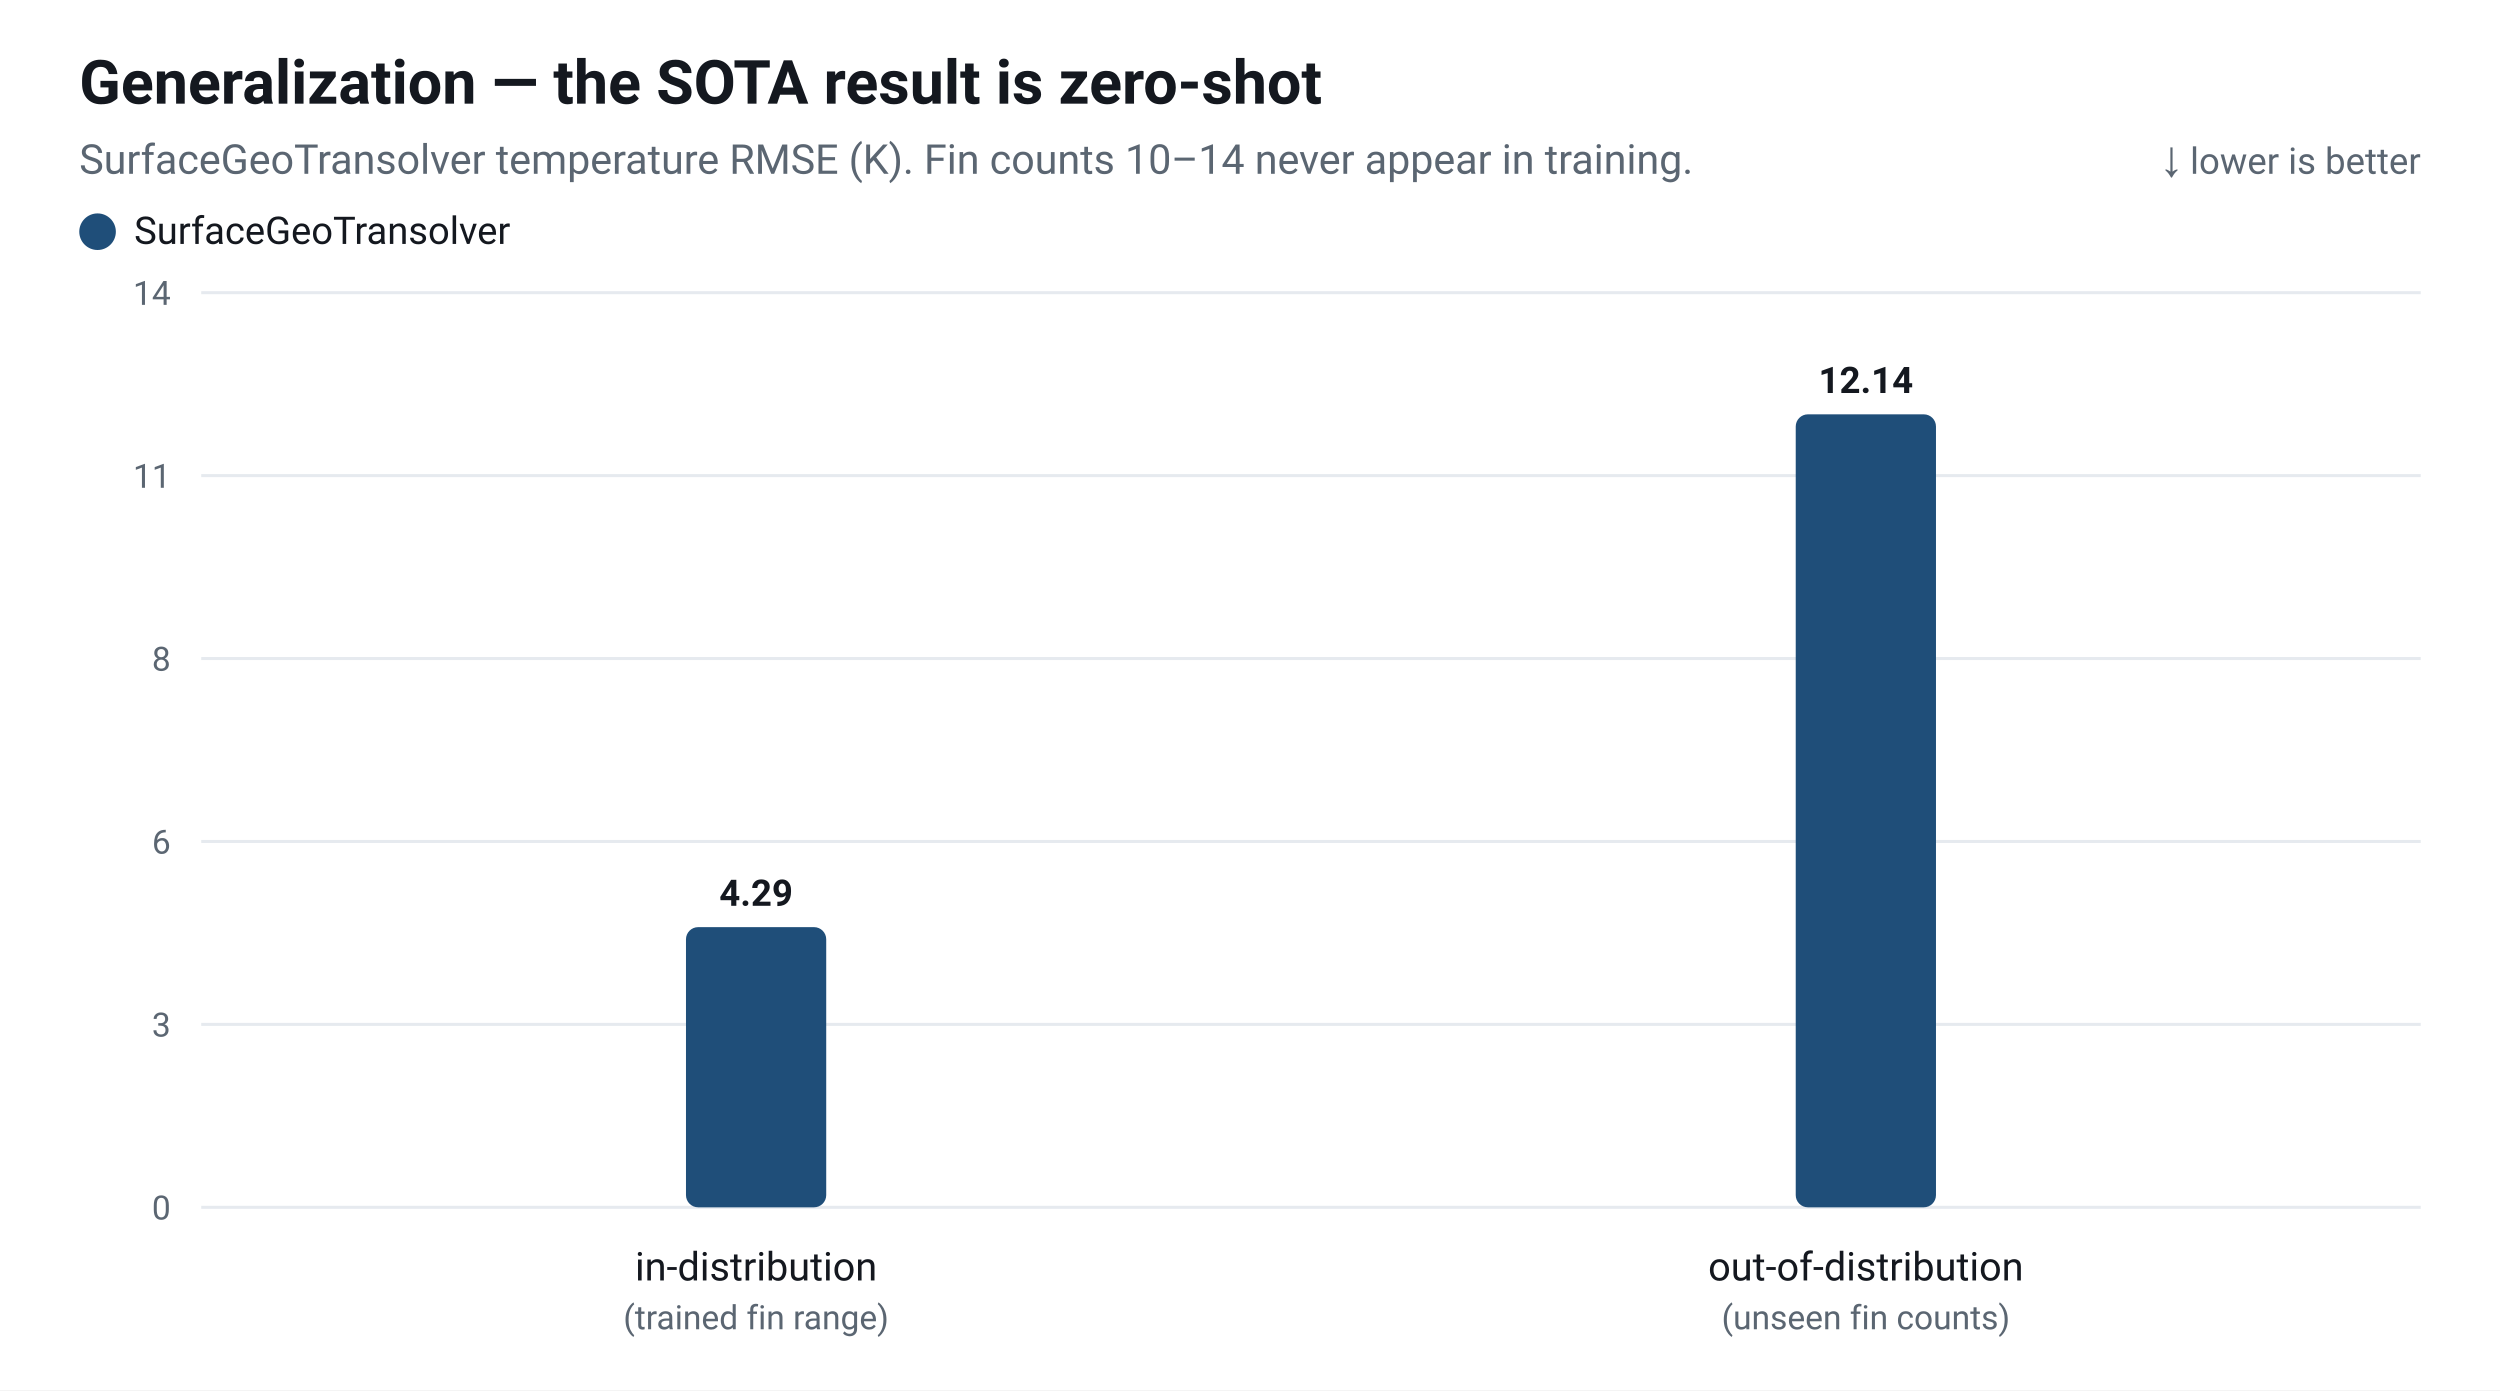
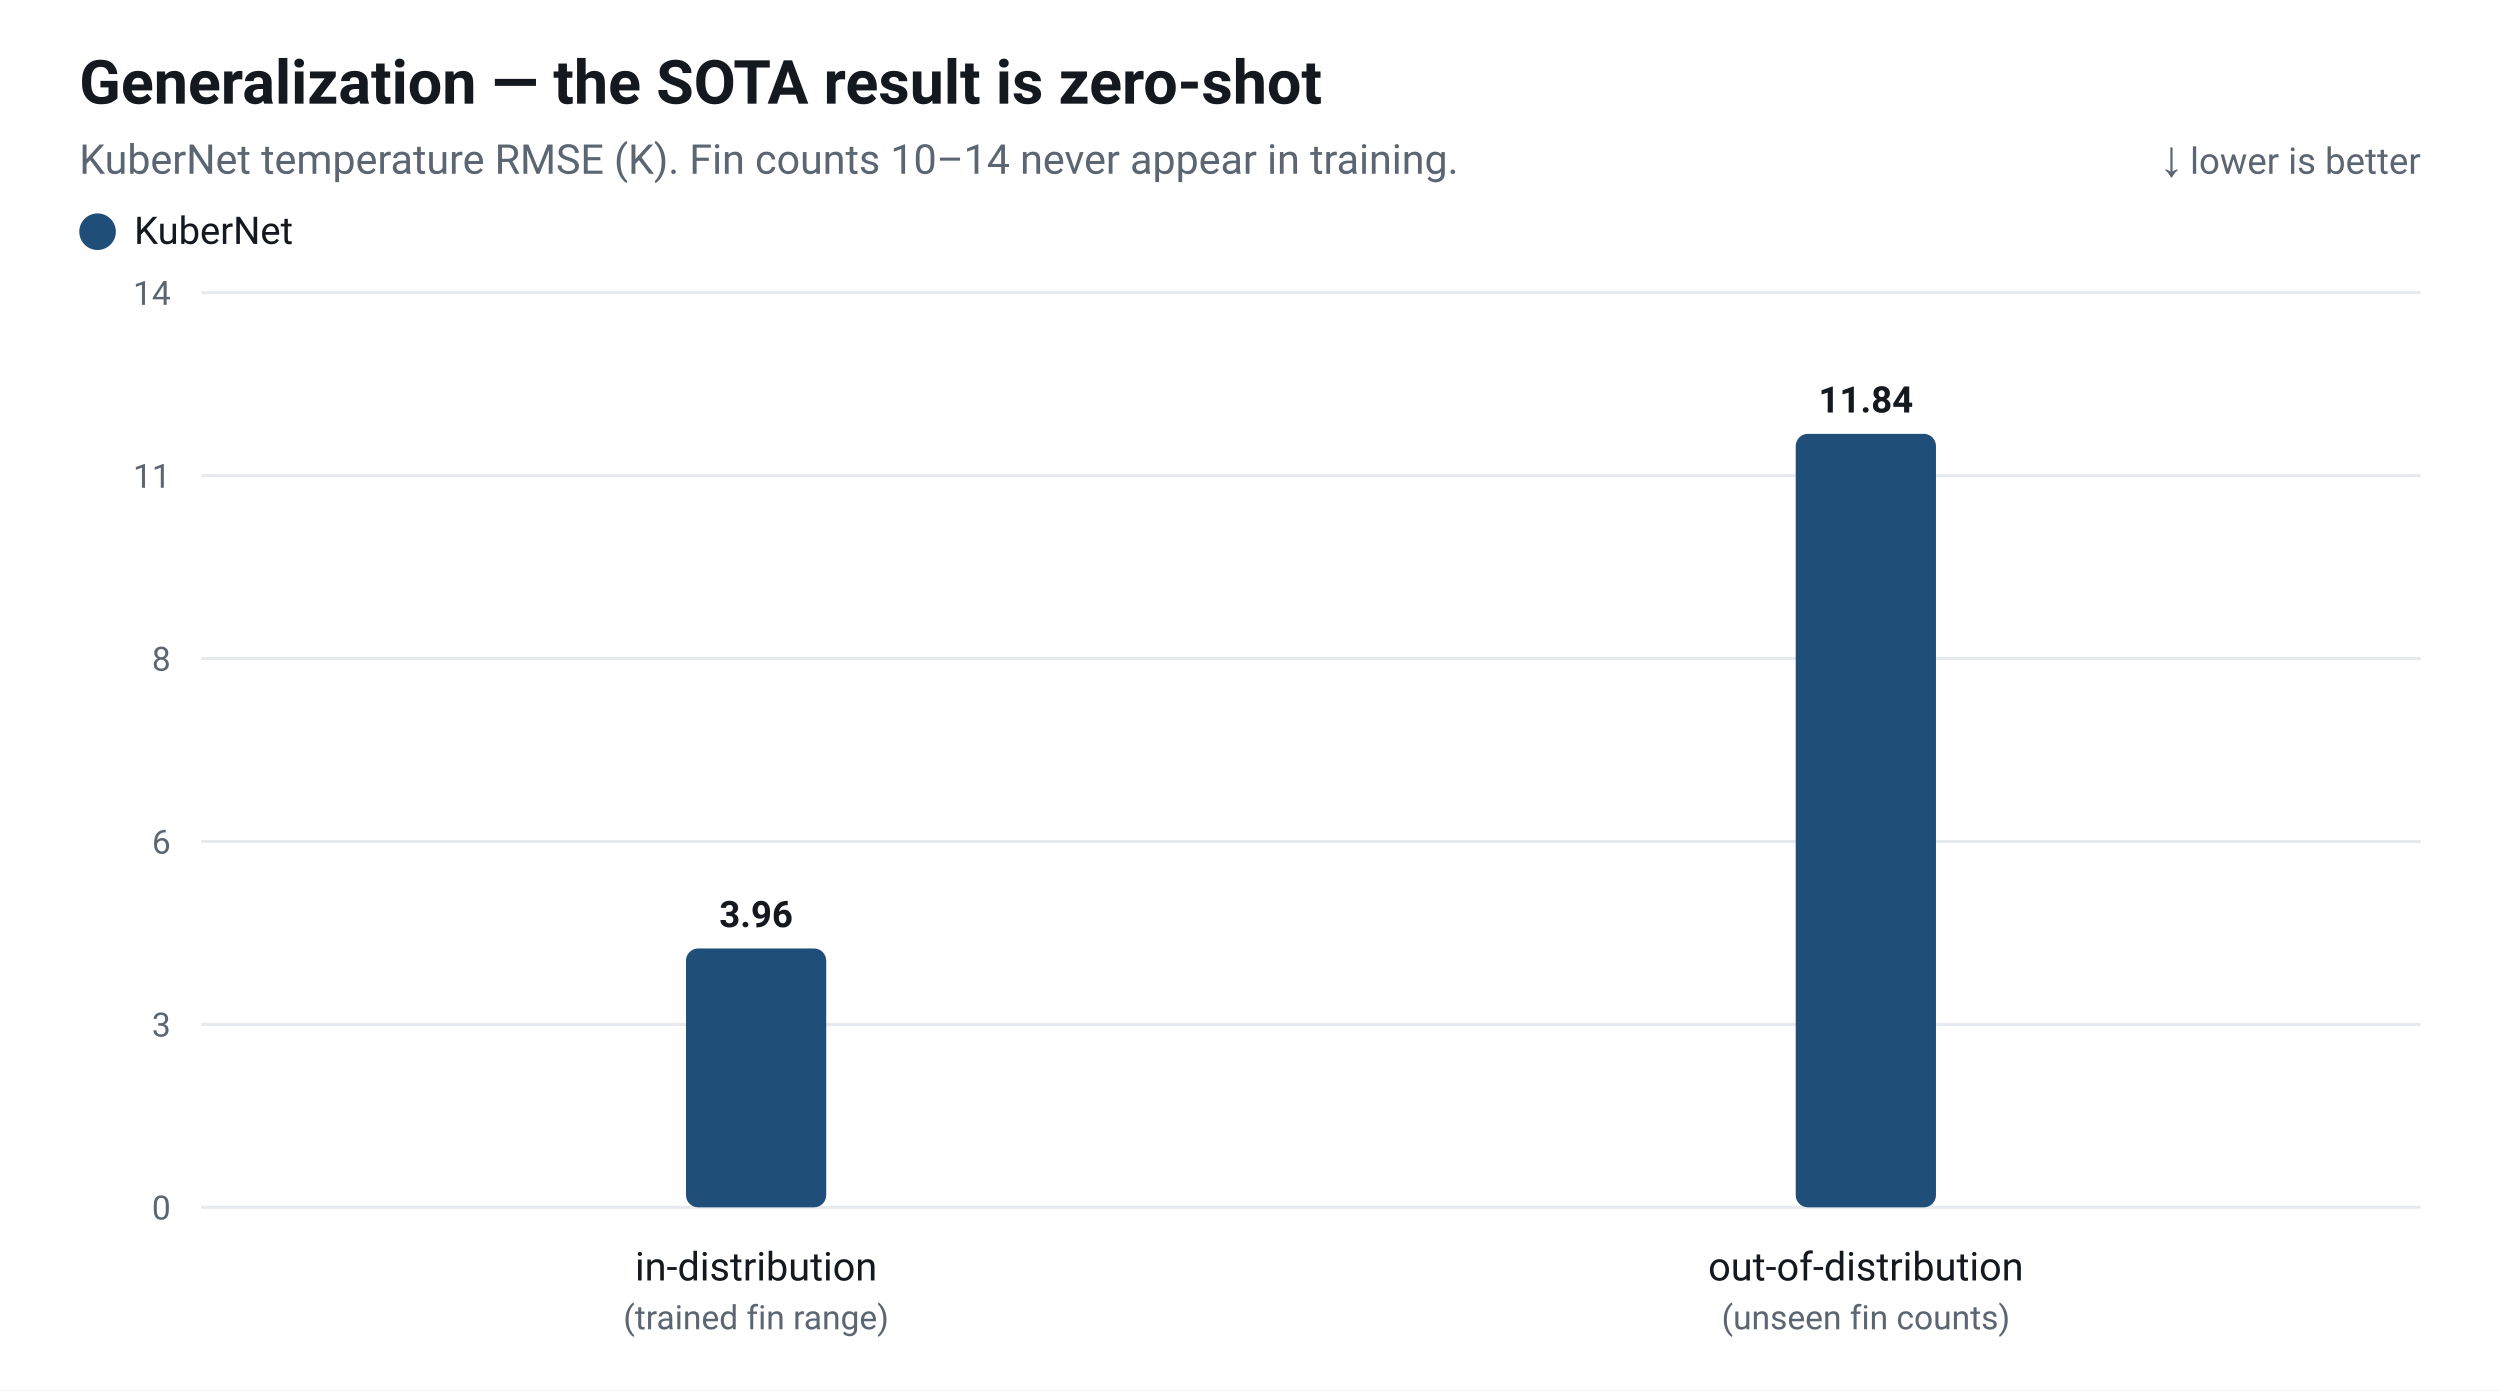
<svg xmlns="http://www.w3.org/2000/svg" width="820" height="456" viewBox="0 0 820 456" font-family="-apple-system,BlinkMacSystemFont,'Segoe UI',Roboto,Helvetica,Arial,sans-serif" role="img" aria-label="Generalization — the SOTA result is zero-shot">
  <rect width="820" height="456" fill="#FFFFFF" />
  <text x="26" y="34" font-size="20" font-weight="700" fill="#14181F">Generalization — the SOTA result is zero-shot</text>
-   <text x="26" y="57" font-size="13.5" fill="#5B6672">SurfaceGeoTransolver temperature RMSE (K). Fin counts 10–14 never appear in training.</text>
+   <text x="26" y="57" font-size="13.5" fill="#5B6672">KuberNet temperature RMSE (K). Fin counts 10–14 never appear in training.</text>
  <text x="794" y="57" font-size="12" fill="#5B6672" text-anchor="end">↓ lower is better</text>
  <circle cx="32" cy="76" r="6" fill="#1F4E79" />
-   <text x="44" y="80" font-size="12.5" fill="#14181F">SurfaceGeoTransolver</text>
+   <text x="44" y="80" font-size="12.5" fill="#14181F">KuberNet</text>
  <line x1="66" y1="396.0" x2="794" y2="396.0" stroke="#E6EAEF" stroke-width="1" />
  <text x="56" y="400.0" font-size="11" fill="#5B6672" text-anchor="end">0</text>
  <line x1="66" y1="336.0" x2="794" y2="336.0" stroke="#E6EAEF" stroke-width="1" />
  <text x="56" y="340.0" font-size="11" fill="#5B6672" text-anchor="end">3</text>
  <line x1="66" y1="276.0" x2="794" y2="276.0" stroke="#E6EAEF" stroke-width="1" />
  <text x="56" y="280.0" font-size="11" fill="#5B6672" text-anchor="end">6</text>
  <line x1="66" y1="216.0" x2="794" y2="216.0" stroke="#E6EAEF" stroke-width="1" />
  <text x="56" y="220.0" font-size="11" fill="#5B6672" text-anchor="end">8</text>
  <line x1="66" y1="156.0" x2="794" y2="156.0" stroke="#E6EAEF" stroke-width="1" />
  <text x="56" y="160.0" font-size="11" fill="#5B6672" text-anchor="end">11</text>
  <line x1="66" y1="96.0" x2="794" y2="96.0" stroke="#E6EAEF" stroke-width="1" />
  <text x="56" y="100.0" font-size="11" fill="#5B6672" text-anchor="end">14</text>
-   <rect x="225.0" y="304.1" width="46.0" height="91.9" rx="4" fill="#1F4E79" />
-   <text x="248.0" y="297.1" font-size="12" font-weight="700" fill="#14181F" text-anchor="middle">4.29</text>
+   <rect x="225.0" y="311.1" width="46.0" height="84.9" rx="4" fill="#1F4E79" />
+   <text x="248.0" y="304.1" font-size="12" font-weight="700" fill="#14181F" text-anchor="middle">3.96</text>
  <text x="248.0" y="420.0" font-size="13" fill="#14181F" text-anchor="middle">in-distribution</text>
  <text x="248.0" y="436.0" font-size="11" fill="#5B6672" text-anchor="middle">(trained fin range)</text>
-   <rect x="589.0" y="135.9" width="46.0" height="260.1" rx="4" fill="#1F4E79" />
-   <text x="612.0" y="128.9" font-size="12" font-weight="700" fill="#14181F" text-anchor="middle">12.14</text>
+   <rect x="589.0" y="142.3" width="46.0" height="253.7" rx="4" fill="#1F4E79" />
+   <text x="612.0" y="135.3" font-size="12" font-weight="700" fill="#14181F" text-anchor="middle">11.84</text>
  <text x="612.0" y="420.0" font-size="13" fill="#14181F" text-anchor="middle">out-of-distribution</text>
  <text x="612.0" y="436.0" font-size="11" fill="#5B6672" text-anchor="middle">(unseen fin counts)</text>
</svg>
